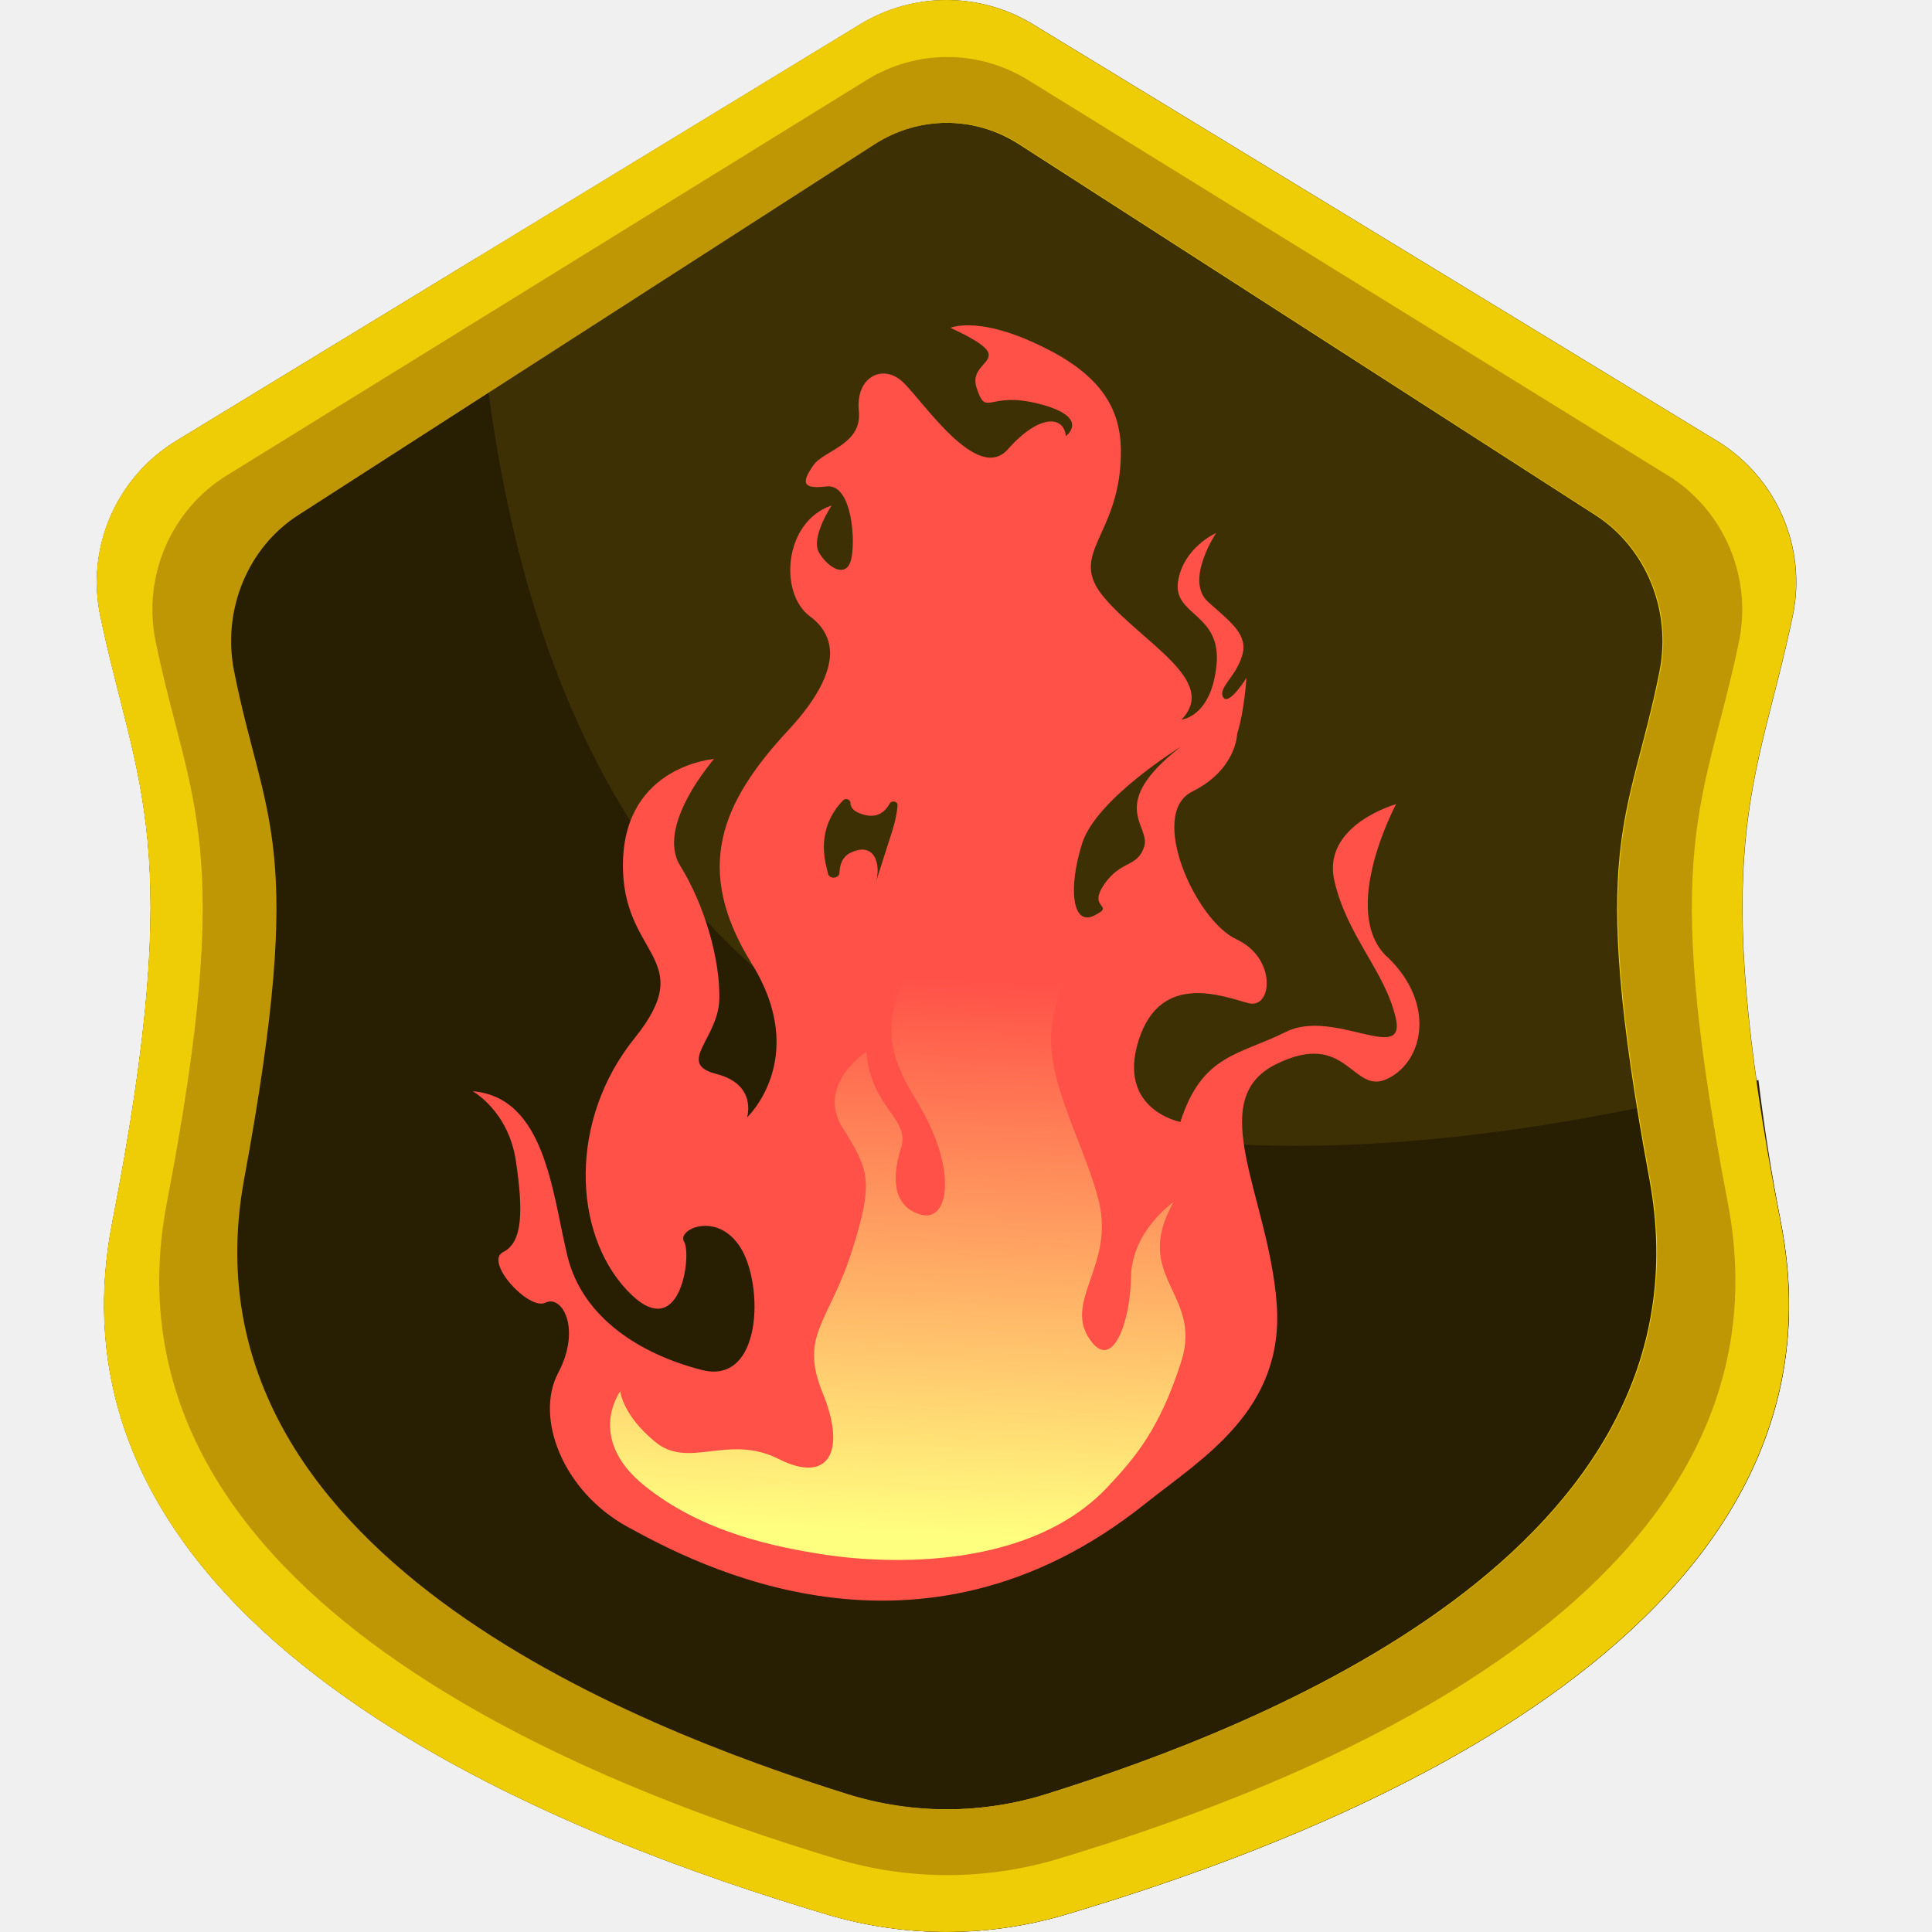
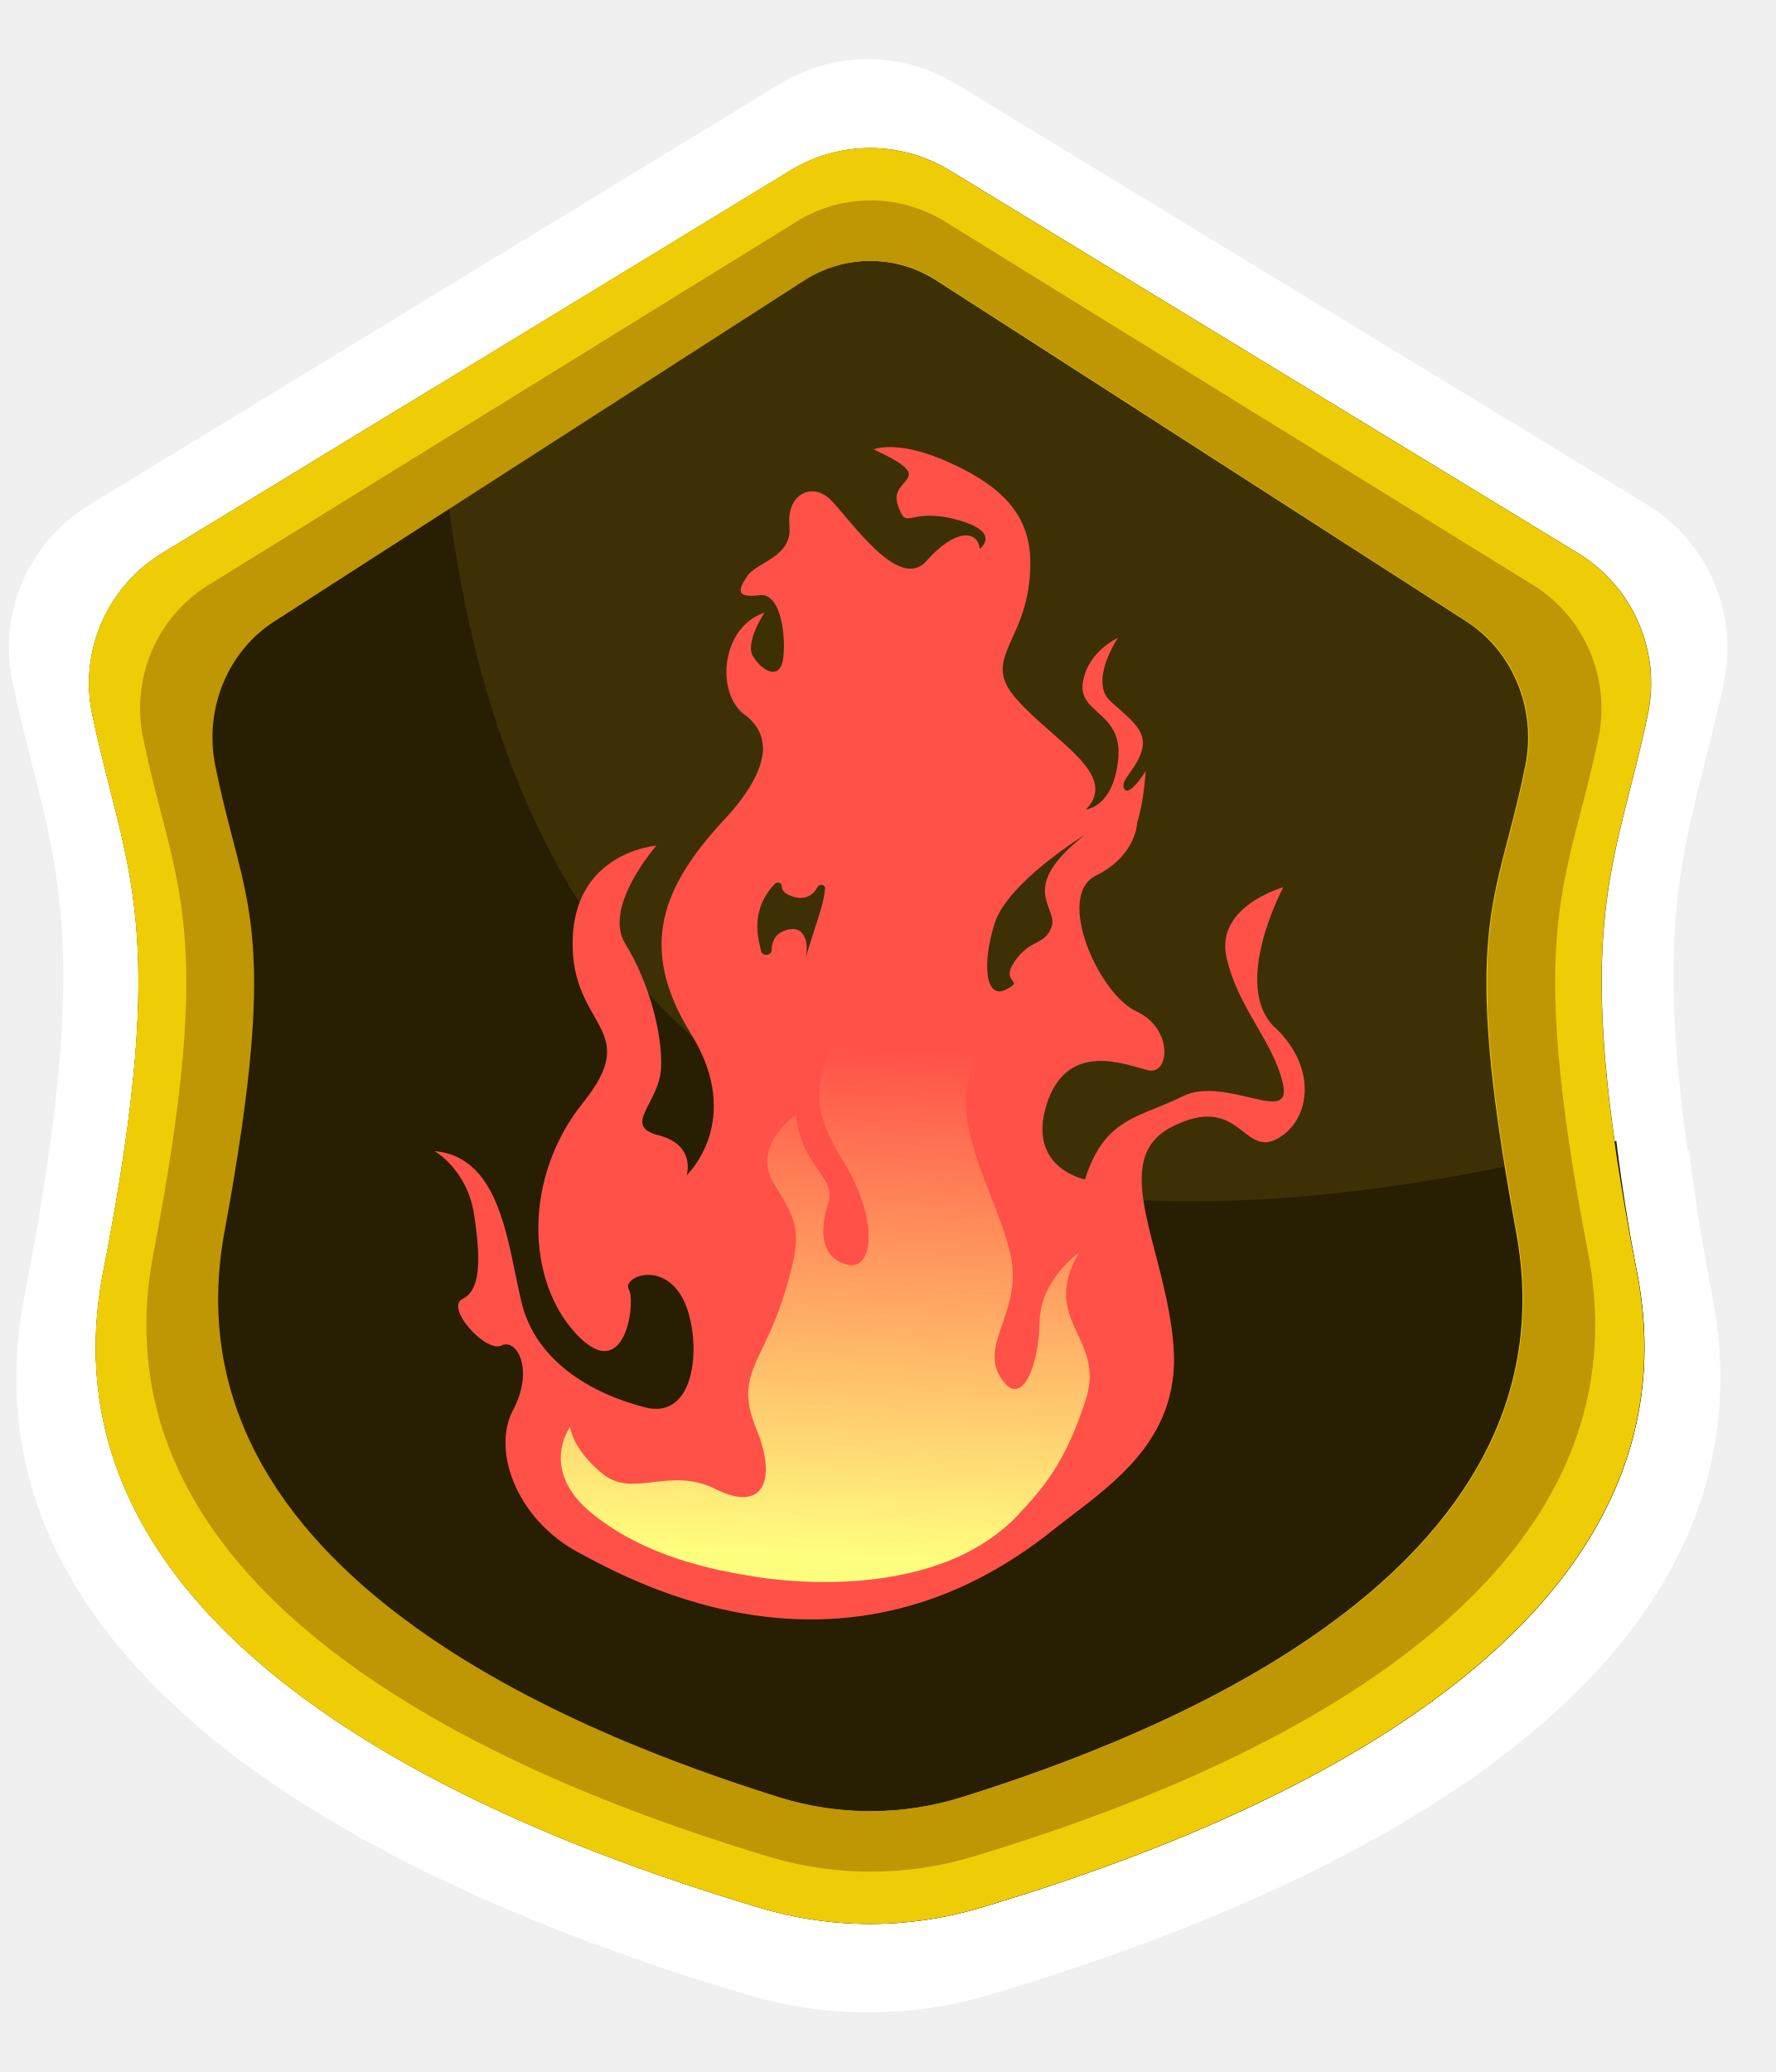
- <svg xmlns="http://www.w3.org/2000/svg" width="48" height="48" viewBox="0 0 48 48" fill="none">
-   <g id="Badge_4_fire">
+ <svg xmlns="http://www.w3.org/2000/svg" width="24" height="28" viewBox="0 0 24 28" fill="none">
+   <g id="Nomad L4">
    <g id="Vector">
-       <path d="M42.655 10.951L25.661 0.601C24.345 -0.2 22.691 -0.2 21.375 0.601L4.384 10.951C2.897 11.855 2.136 13.599 2.494 15.304C3.386 19.563 4.636 20.919 2.791 30.369C0.765 40.75 14.355 45.722 20.553 47.566C22.488 48.143 24.548 48.143 26.483 47.566C32.681 45.722 46.271 40.75 44.245 30.369C42.4 20.919 43.65 19.563 44.542 15.304C44.9 13.599 44.139 11.855 42.652 10.948L42.655 10.951Z" fill="#3D3005" />
-       <path d="M43.69 26.832C16.812 33.739 12.447 17.2 11.828 6.419L4.387 10.951C2.897 11.855 2.136 13.599 2.494 15.304C3.386 19.563 4.636 20.919 2.791 30.369C0.765 40.75 14.355 45.722 20.553 47.566C22.488 48.143 24.548 48.143 26.483 47.566C32.681 45.722 46.271 40.75 44.245 30.369C44.011 29.174 43.829 27.991 43.687 26.829L43.69 26.832Z" fill="#281E02" />
-       <path d="M42.649 10.951L25.655 0.601C24.339 -0.2 22.685 -0.2 21.369 0.601L4.378 10.951C2.888 11.855 2.13 13.599 2.488 15.304C3.38 19.563 4.63 20.919 2.785 30.369C0.759 40.75 14.349 45.722 20.547 47.566C22.482 48.143 24.542 48.143 26.477 47.566C32.675 45.722 46.265 40.75 44.239 30.369C42.394 20.919 43.644 19.563 44.536 15.304C44.894 13.599 44.133 11.855 42.646 10.948L42.649 10.951ZM41.23 16.678C40.477 20.471 39.425 20.88 40.978 29.292C42.686 38.535 31.234 42.928 26.01 44.569C24.378 45.082 22.643 45.082 21.014 44.569C15.79 42.928 4.338 38.535 6.046 29.292C7.599 20.88 6.547 20.471 5.794 16.678C5.494 15.162 6.134 13.608 7.387 12.802L21.709 3.586C22.819 2.873 24.211 2.873 25.319 3.586L39.637 12.799C40.89 13.605 41.53 15.159 41.23 16.675V16.678Z" fill="#EFCD06" />
-       <path d="M41.433 11.81L25.54 1.987C24.308 1.226 22.761 1.226 21.533 1.987L5.637 11.81C4.244 12.668 3.534 14.325 3.868 15.944C4.702 19.988 5.87 20.901 4.147 29.872C2.251 39.724 14.965 44.426 20.762 46.177C22.573 46.723 24.499 46.723 26.31 46.177C32.108 44.426 44.821 39.724 42.925 29.872C41.199 20.904 42.367 19.988 43.204 15.944C43.538 14.328 42.828 12.671 41.436 11.81H41.433ZM41.251 16.675C40.498 20.467 39.446 20.877 40.999 29.289C42.707 38.532 31.255 42.925 26.031 44.566C24.399 45.079 22.664 45.079 21.035 44.566C15.811 42.925 4.36 38.532 6.067 29.289C7.621 20.877 6.568 20.467 5.816 16.675C5.515 15.159 6.155 13.605 7.408 12.799L21.73 3.586C22.84 2.873 24.232 2.873 25.34 3.586L39.658 12.799C40.911 13.605 41.551 15.159 41.251 16.675Z" fill="#BF9604" />
-       <path d="M34.465 23.777C33.26 22.636 34.686 19.979 34.686 19.979C34.686 19.979 32.839 20.495 33.151 21.878C33.467 23.261 34.41 24.126 34.677 25.291C34.944 26.453 33.127 25.051 31.956 25.634C30.782 26.219 29.863 26.192 29.326 27.875C29.326 27.875 27.739 27.572 28.291 25.84C28.843 24.108 30.43 24.775 31.021 24.924C31.613 25.075 31.728 23.801 30.715 23.334C29.702 22.867 28.513 20.219 29.62 19.667C30.724 19.117 30.736 18.235 30.736 18.235C30.921 17.652 30.967 16.842 30.967 16.842C30.967 16.842 30.53 17.549 30.391 17.325C30.251 17.1 30.688 16.833 30.855 16.308C31.021 15.784 30.621 15.492 30.02 14.959C29.42 14.425 30.215 13.242 30.215 13.242C30.215 13.242 29.399 13.599 29.268 14.449C29.138 15.298 30.354 15.232 30.224 16.524C30.093 17.816 29.356 17.877 29.356 17.877C30.278 16.915 28.425 15.999 27.448 14.864C26.474 13.733 27.867 13.332 27.848 11.185C27.839 10.002 27.19 9.161 25.555 8.455C24.22 7.875 23.614 8.145 23.614 8.145C25.452 8.995 24.014 8.879 24.263 9.635C24.515 10.393 24.524 9.701 25.822 10.035C27.12 10.369 26.48 10.836 26.48 10.836C26.435 10.32 25.813 10.287 25.042 11.161C24.272 12.034 22.907 9.92 22.415 9.477C21.924 9.034 21.253 9.368 21.338 10.211C21.423 11.054 20.465 11.185 20.207 11.561C19.949 11.937 19.873 12.168 20.532 12.086C21.19 12.004 21.266 13.536 21.135 13.942C21.005 14.352 20.586 14.118 20.356 13.742C20.122 13.366 20.662 12.559 20.662 12.559C19.482 12.95 19.333 14.74 20.134 15.322C20.246 15.404 20.334 15.492 20.401 15.58C20.586 15.82 20.632 16.078 20.622 16.29C20.595 16.703 20.362 17.306 19.594 18.132C17.913 19.94 17.216 21.584 18.675 23.938C20.131 26.289 18.56 27.763 18.56 27.763C18.56 27.763 18.821 26.944 17.801 26.683C16.782 26.422 17.847 25.809 17.871 24.827C17.895 23.844 17.51 22.494 16.897 21.505C16.285 20.513 17.741 18.857 17.741 18.857C17.741 18.857 15.538 19.02 15.478 21.402C15.417 23.783 17.395 23.768 15.763 25.797C14.131 27.827 14.228 30.612 15.572 32.05C16.913 33.487 17.189 31.161 16.997 30.851C16.806 30.542 17.826 30.075 18.402 31.003C18.978 31.931 18.939 34.422 17.434 34.036C15.933 33.651 14.473 32.756 14.097 31.203C13.721 29.65 13.551 27.263 11.743 27.111C11.743 27.111 12.632 27.599 12.817 28.843C13.002 30.087 12.987 30.866 12.502 31.106C12.019 31.346 13.139 32.571 13.551 32.365C13.967 32.159 14.449 33.011 13.867 34.112C13.284 35.214 13.973 37.055 15.608 37.944C17.24 38.83 22.816 41.869 28.458 37.355C29.851 36.242 31.919 35.041 31.719 32.386C31.519 29.732 29.902 27.338 31.695 26.444C33.491 25.549 33.588 27.241 34.486 26.795C35.384 26.349 35.666 24.912 34.462 23.768L34.465 23.777ZM22.173 20.628C21.927 21.399 21.757 21.93 21.757 21.93C21.897 21.496 21.742 20.883 21.12 21.192C20.938 21.284 20.865 21.468 20.856 21.681C20.85 21.832 20.607 21.851 20.571 21.705C20.553 21.626 20.532 21.544 20.513 21.456C20.352 20.683 20.662 20.176 20.947 19.885C21.008 19.821 21.129 19.861 21.129 19.946C21.129 20.061 21.208 20.176 21.481 20.246C21.806 20.328 21.994 20.164 22.106 19.964C22.157 19.873 22.309 19.912 22.3 20.012C22.285 20.182 22.248 20.389 22.173 20.628ZM27.433 21.975C27.002 22.594 27.739 22.47 27.187 22.746C26.635 23.022 26.535 22.057 26.887 20.95C27.239 19.843 29.332 18.556 29.332 18.556C27.475 20.006 28.595 20.504 28.428 21.032C28.258 21.562 27.861 21.356 27.43 21.975H27.433Z" fill="#FF5148" />
-       <path d="M27.518 36.943C28.203 36.212 28.813 35.505 29.35 33.818C29.887 32.132 28.1 31.728 29.159 29.862C29.159 29.862 28.115 30.584 28.1 31.725C28.085 32.866 27.618 34.152 27.041 33.224C26.465 32.295 27.679 31.406 27.302 29.853C26.926 28.3 25.746 26.538 26.223 25.045C26.699 23.552 25.846 20.938 25.846 20.938L22.864 18.82C22.864 18.82 24.169 21.29 23.125 23.107C22.082 24.924 21.73 25.664 22.764 27.335C23.799 29.007 23.589 30.36 22.898 30.181C22.206 30.002 22.136 29.307 22.382 28.537C22.628 27.766 21.645 27.566 21.523 26.128C21.523 26.128 20.274 26.953 20.926 28.006C21.578 29.058 21.73 29.307 21.163 31.088C20.595 32.869 19.849 33.169 20.441 34.613C21.032 36.054 20.595 36.879 19.345 36.248C18.096 35.617 17.113 36.509 16.285 35.829C15.456 35.15 15.411 34.564 15.411 34.564C15.411 34.564 14.549 35.726 16.002 36.903C17.452 38.08 19.279 38.438 20.477 38.623C22.121 38.875 25.604 38.984 27.521 36.94L27.518 36.943Z" fill="url(#paint0_linear_227_727)" style="mix-blend-mode:lighten" />
+       <path d="M23.296 9.215C23.494 8.28 23.076 7.318 22.256 6.817L12.912 1.13C12.549 0.91 12.142 0.8 11.729 0.8C11.322 0.8 10.91 0.91 10.547 1.13L1.208 6.823C0.389 7.318 -0.029 8.28 0.169 9.215C0.658 11.558 1.346 12.306 0.334 17.498C-0.783 23.207 6.692 25.941 10.101 26.958C10.635 27.117 11.185 27.195 11.735 27.195C12.285 27.195 12.835 27.117 13.368 26.958C16.779 25.946 24.253 23.207 23.137 17.498C23.01 16.843 22.905 16.189 22.828 15.551C22.823 15.551 22.812 15.551 22.806 15.551C22.317 12.059 22.878 11.217 23.302 9.204L23.296 9.215Z" fill="white" />
+       <path d="M21.328 7.476L12.831 2.3C12.172 1.9 11.346 1.9 10.687 2.3L2.192 7.476C1.449 7.928 1.068 8.8 1.247 9.652C1.693 11.782 2.318 12.46 1.396 17.184C0.382 22.375 7.178 24.861 10.276 25.783C11.244 26.071 12.274 26.071 13.242 25.783C16.34 24.861 23.136 22.375 22.122 17.184C21.2 12.46 21.825 11.782 22.271 9.652C22.45 8.8 22.069 7.928 21.326 7.474L21.328 7.476Z" fill="#3D3005" />
+       <path d="M21.845 15.416C8.406 18.87 6.223 10.6 5.914 5.21L2.193 7.476C1.449 7.928 1.068 8.8 1.247 9.652C1.693 11.782 2.318 12.46 1.396 17.184C0.382 22.375 7.178 24.861 10.276 25.783C11.244 26.071 12.274 26.071 13.242 25.783C16.34 24.861 23.136 22.375 22.122 17.184C22.006 16.587 21.915 15.995 21.843 15.414L21.845 15.416Z" fill="#281E02" />
+       <path d="M21.325 7.476L12.828 2.3C12.169 1.9 11.343 1.9 10.684 2.3L2.189 7.476C1.444 7.928 1.065 8.8 1.244 9.652C1.69 11.782 2.315 12.46 1.393 17.184C0.379 22.375 7.175 24.861 10.273 25.783C11.241 26.071 12.271 26.071 13.239 25.783C16.337 24.861 23.133 22.375 22.119 17.184C21.197 12.46 21.822 11.782 22.268 9.652C22.447 8.8 22.066 7.928 21.323 7.474L21.325 7.476ZM20.615 10.339C20.238 12.235 19.712 12.44 20.489 16.646C21.343 21.268 15.617 23.464 13.005 24.285C12.189 24.541 11.321 24.541 10.507 24.285C7.895 23.464 2.169 21.268 3.023 16.646C3.8 12.44 3.273 12.235 2.897 10.339C2.747 9.581 3.067 8.804 3.693 8.401L10.854 3.793C11.409 3.436 12.105 3.436 12.659 3.793L19.818 8.399C20.445 8.803 20.765 9.579 20.615 10.338V10.339Z" fill="#EFCD06" />
+       <path d="M20.716 7.905L12.77 2.994C12.154 2.613 11.38 2.613 10.766 2.994L2.818 7.905C2.122 8.334 1.767 9.162 1.934 9.972C2.351 11.994 2.935 12.451 2.074 16.936C1.126 21.862 7.482 24.213 10.381 25.088C11.287 25.361 12.25 25.361 13.155 25.088C16.054 24.213 22.41 21.862 21.463 16.936C20.599 12.452 21.183 11.994 21.602 9.972C21.769 9.164 21.414 8.336 20.718 7.905H20.716ZM20.625 10.338C20.249 12.234 19.723 12.438 20.499 16.645C21.353 21.266 15.627 23.462 13.016 24.283C12.2 24.539 11.332 24.539 10.518 24.283C7.906 23.462 2.18 21.266 3.034 16.645C3.81 12.438 3.284 12.234 2.908 10.338C2.758 9.579 3.078 8.803 3.704 8.399L10.865 3.793C11.42 3.436 12.116 3.436 12.67 3.793L19.829 8.399C20.455 8.803 20.776 9.579 20.625 10.338Z" fill="#BF9604" />
+       <path d="M17.232 13.889C16.63 13.318 17.343 11.99 17.343 11.99C17.343 11.99 16.419 12.247 16.576 12.939C16.733 13.631 17.205 14.063 17.338 14.645C17.472 15.226 16.563 14.526 15.978 14.817C15.391 15.11 14.931 15.096 14.663 15.938C14.663 15.938 13.87 15.786 14.146 14.92C14.422 14.054 15.215 14.388 15.511 14.462C15.806 14.538 15.864 13.901 15.357 13.667C14.851 13.434 14.256 12.109 14.81 11.833C15.362 11.559 15.368 11.117 15.368 11.117C15.461 10.826 15.483 10.421 15.483 10.421C15.483 10.421 15.265 10.775 15.195 10.662C15.126 10.55 15.344 10.417 15.427 10.154C15.511 9.892 15.31 9.746 15.01 9.479C14.71 9.212 15.107 8.621 15.107 8.621C15.107 8.621 14.699 8.8 14.634 9.224C14.569 9.649 15.177 9.616 15.112 10.262C15.047 10.908 14.678 10.938 14.678 10.938C15.139 10.458 14.212 10 13.724 9.432C13.237 8.867 13.933 8.666 13.924 7.592C13.92 7.001 13.595 6.581 12.777 6.227C12.11 5.938 11.807 6.073 11.807 6.073C12.726 6.497 12.007 6.44 12.131 6.817C12.257 7.197 12.262 6.851 12.911 7.018C13.56 7.184 13.24 7.418 13.24 7.418C13.217 7.16 12.906 7.143 12.521 7.58C12.136 8.017 11.453 6.96 11.208 6.738C10.962 6.517 10.627 6.684 10.669 7.106C10.712 7.527 10.232 7.592 10.103 7.78C9.974 7.969 9.937 8.084 10.266 8.043C10.595 8.002 10.633 8.768 10.568 8.971C10.502 9.176 10.293 9.059 10.178 8.871C10.061 8.683 10.331 8.28 10.331 8.28C9.741 8.475 9.667 9.37 10.067 9.661C10.123 9.702 10.167 9.746 10.2 9.79C10.293 9.91 10.316 10.039 10.311 10.145C10.297 10.351 10.181 10.653 9.797 11.066C8.957 11.97 8.608 12.792 9.337 13.969C10.066 15.145 9.28 15.882 9.28 15.882C9.28 15.882 9.41 15.472 8.901 15.342C8.391 15.211 8.923 14.905 8.935 14.413C8.948 13.922 8.755 13.247 8.449 12.752C8.142 12.257 8.87 11.428 8.87 11.428C8.87 11.428 7.769 11.51 7.739 12.701C7.708 13.892 8.697 13.884 7.881 14.899C7.065 15.914 7.114 17.306 7.786 18.025C8.456 18.744 8.594 17.58 8.499 17.426C8.403 17.271 8.913 17.037 9.201 17.502C9.489 17.966 9.469 19.211 8.717 19.018C7.966 18.826 7.237 18.378 7.049 17.602C6.861 16.825 6.776 15.631 5.872 15.556C5.872 15.556 6.316 15.8 6.409 16.422C6.501 17.044 6.493 17.433 6.251 17.553C6.01 17.673 6.569 18.286 6.776 18.183C6.983 18.079 7.225 18.506 6.933 19.056C6.642 19.607 6.986 20.527 7.804 20.972C8.62 21.415 11.408 22.935 14.229 20.678C14.925 20.121 15.96 19.52 15.86 18.193C15.759 16.866 14.951 15.669 15.847 15.222C16.745 14.774 16.794 15.621 17.243 15.398C17.692 15.175 17.833 14.456 17.231 13.884L17.232 13.889ZM11.086 12.314C10.963 12.699 10.879 12.965 10.879 12.965C10.948 12.748 10.871 12.442 10.56 12.596C10.469 12.642 10.432 12.734 10.428 12.841C10.425 12.916 10.304 12.925 10.285 12.853C10.276 12.813 10.266 12.772 10.257 12.728C10.176 12.341 10.331 12.088 10.473 11.943C10.504 11.911 10.565 11.93 10.565 11.973C10.565 12.03 10.604 12.088 10.74 12.123C10.903 12.164 10.997 12.082 11.053 11.982C11.079 11.937 11.155 11.956 11.15 12.006C11.142 12.091 11.124 12.194 11.086 12.314ZM13.716 12.988C13.501 13.297 13.87 13.235 13.594 13.373C13.318 13.511 13.267 13.029 13.443 12.475C13.619 11.921 14.666 11.278 14.666 11.278C13.738 12.003 14.297 12.252 14.214 12.516C14.129 12.781 13.93 12.678 13.715 12.988H13.716Z" fill="#FF5148" />
+       <path d="M13.759 20.471C14.102 20.106 14.406 19.752 14.675 18.909C14.943 18.066 14.05 17.864 14.579 16.931C14.579 16.931 14.058 17.292 14.05 17.863C14.043 18.433 13.809 19.076 13.521 18.612C13.232 18.148 13.839 17.703 13.651 16.927C13.463 16.15 12.873 15.269 13.111 14.523C13.349 13.776 12.923 12.469 12.923 12.469L11.432 11.41C11.432 11.41 12.084 12.645 11.562 13.553C11.041 14.462 10.865 14.832 11.382 15.668C11.899 16.503 11.795 17.18 11.449 17.09C11.103 17.001 11.068 16.654 11.191 16.268C11.314 15.883 10.822 15.783 10.762 15.064C10.762 15.064 10.137 15.477 10.463 16.003C10.789 16.529 10.865 16.654 10.581 17.544C10.297 18.434 9.924 18.584 10.22 19.306C10.516 20.027 10.297 20.439 9.673 20.124C9.048 19.809 8.556 20.255 8.142 19.915C7.728 19.575 7.705 19.282 7.705 19.282C7.705 19.282 7.275 19.863 8.001 20.452C8.726 21.04 9.639 21.219 10.238 21.312C11.06 21.438 12.802 21.492 13.76 20.47L13.759 20.471Z" fill="url(#paint0_linear_4581_273)" style="mix-blend-mode:lighten" />
    </g>
  </g>
  <defs>
-     <linearGradient id="paint0_linear_227_727" x1="22.177" y1="38.122" x2="22.775" y2="24.32" gradientUnits="userSpaceOnUse">
+     <linearGradient id="paint0_linear_4581_273" x1="11.089" y1="21.061" x2="11.388" y2="14.16" gradientUnits="userSpaceOnUse">
      <stop stop-color="#F7FF7F" />
      <stop offset="1" stop-color="#F7FF7F" stop-opacity="0" />
    </linearGradient>
  </defs>
</svg>
